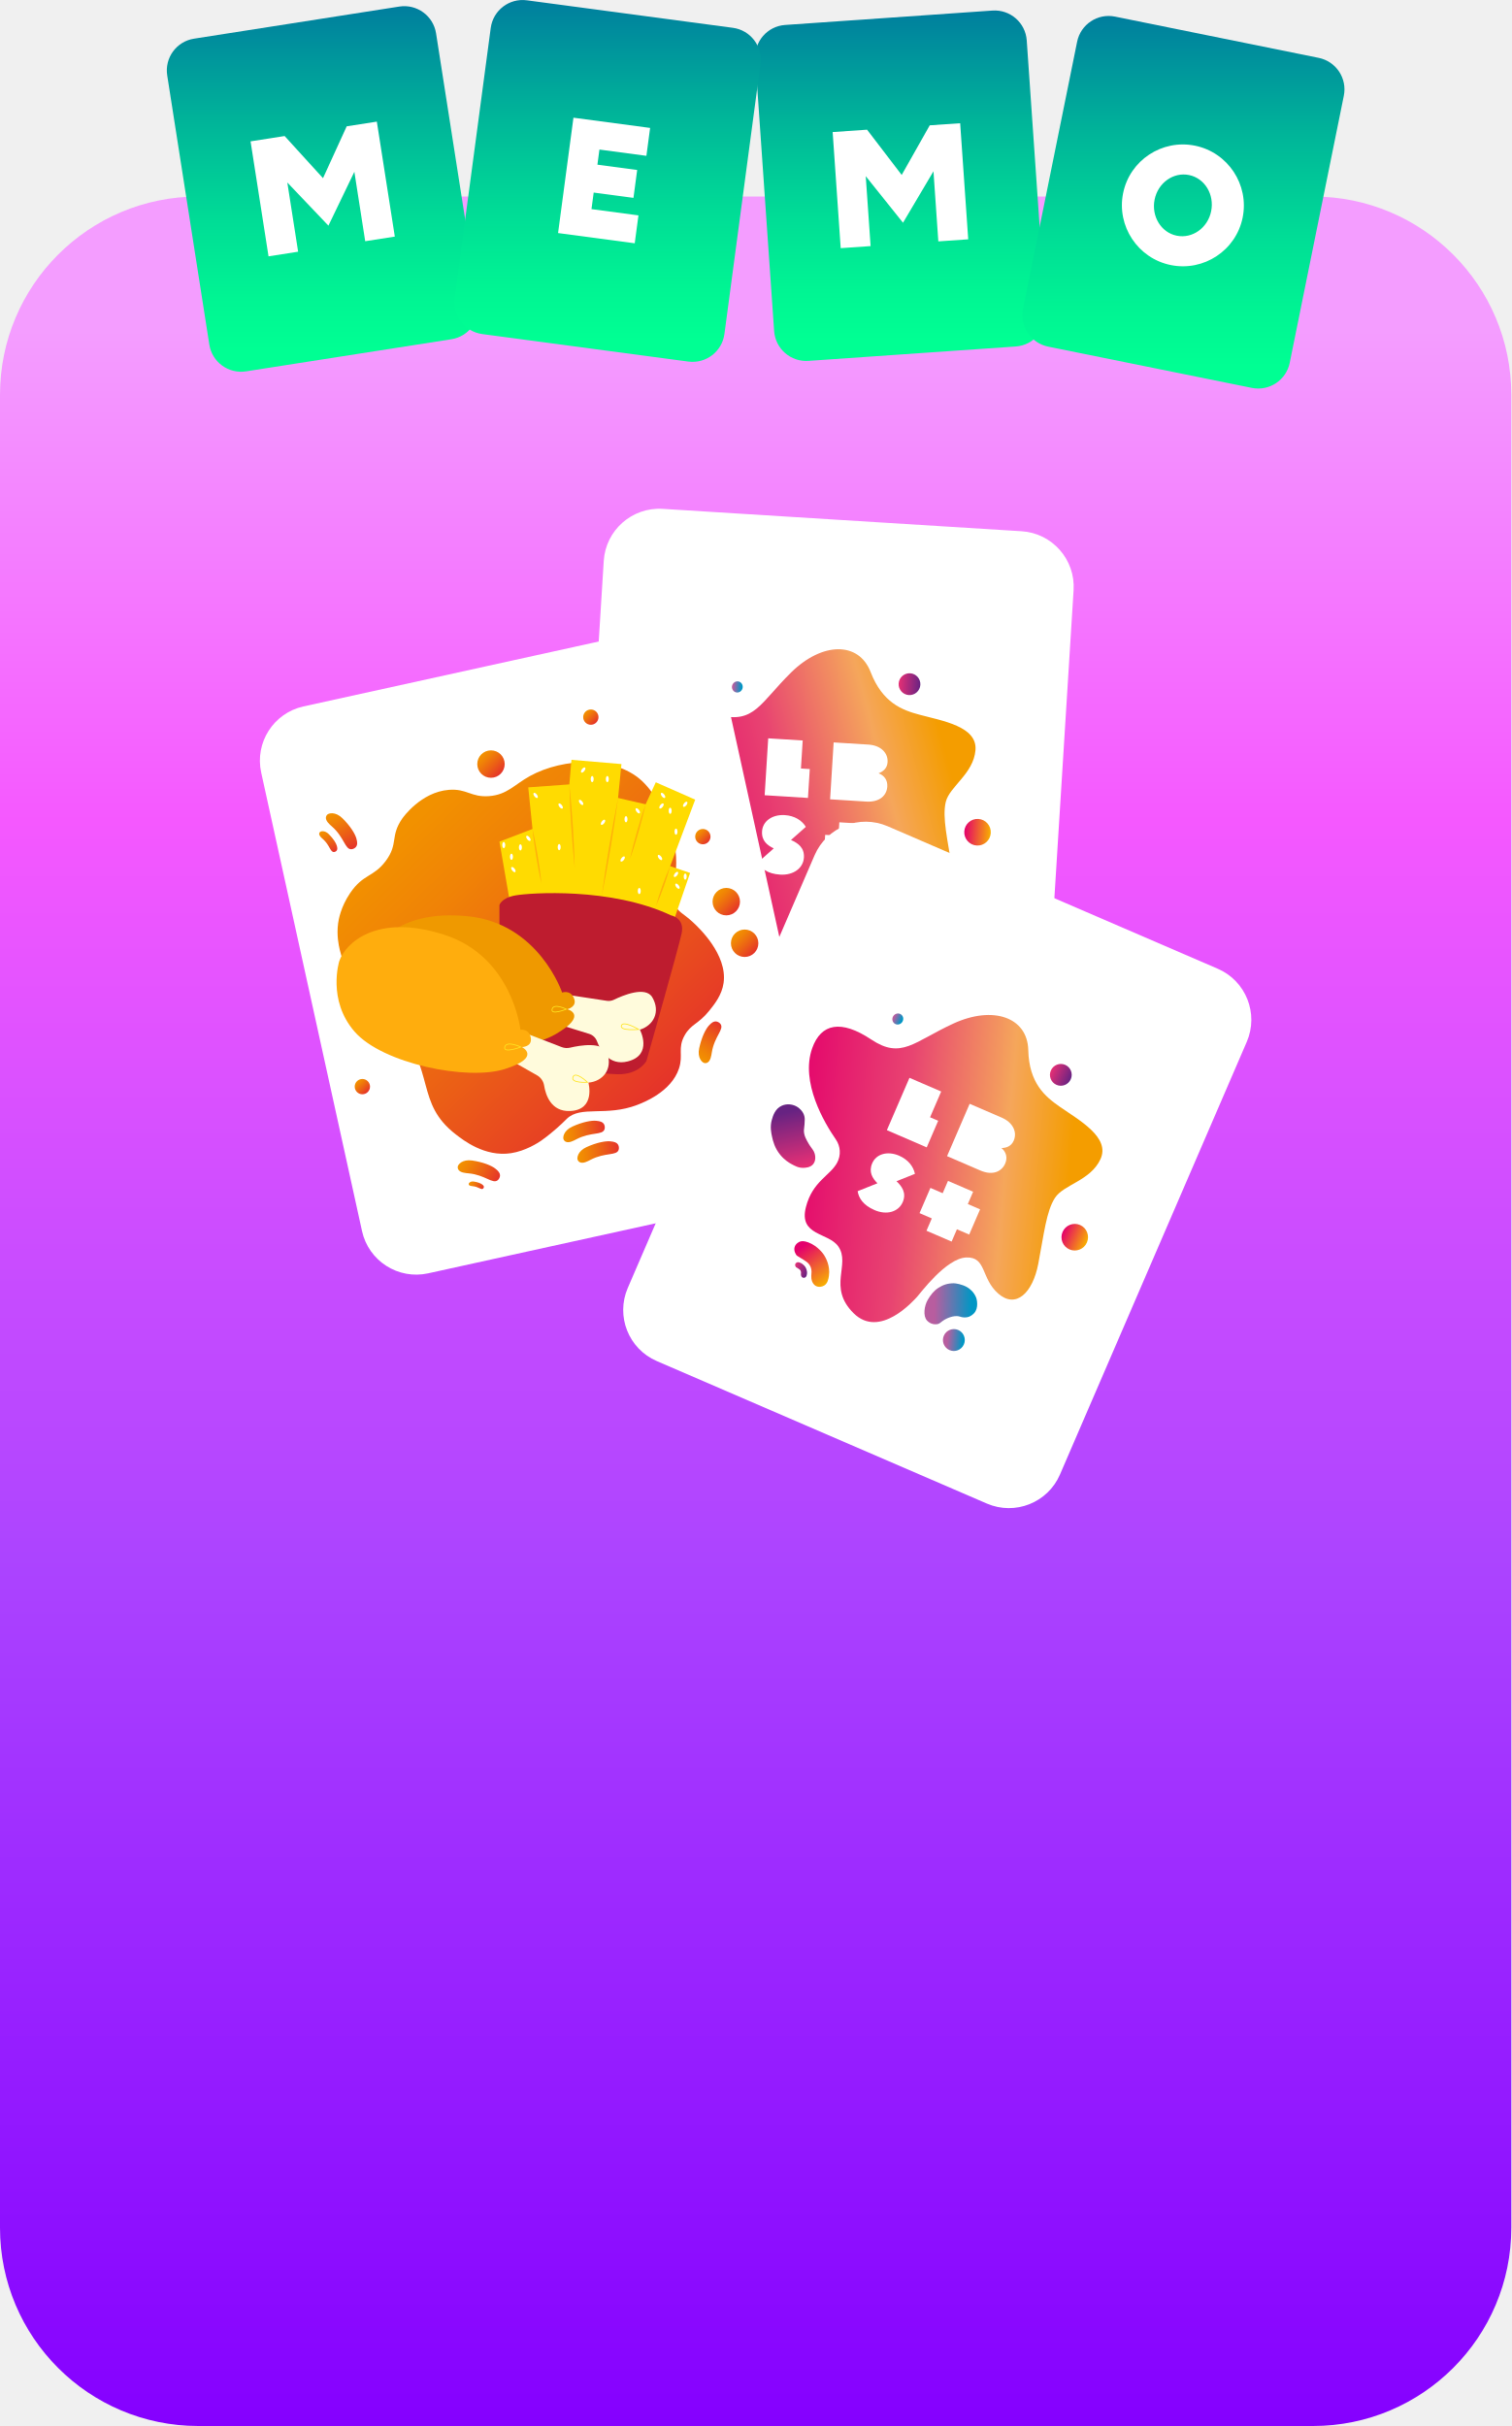
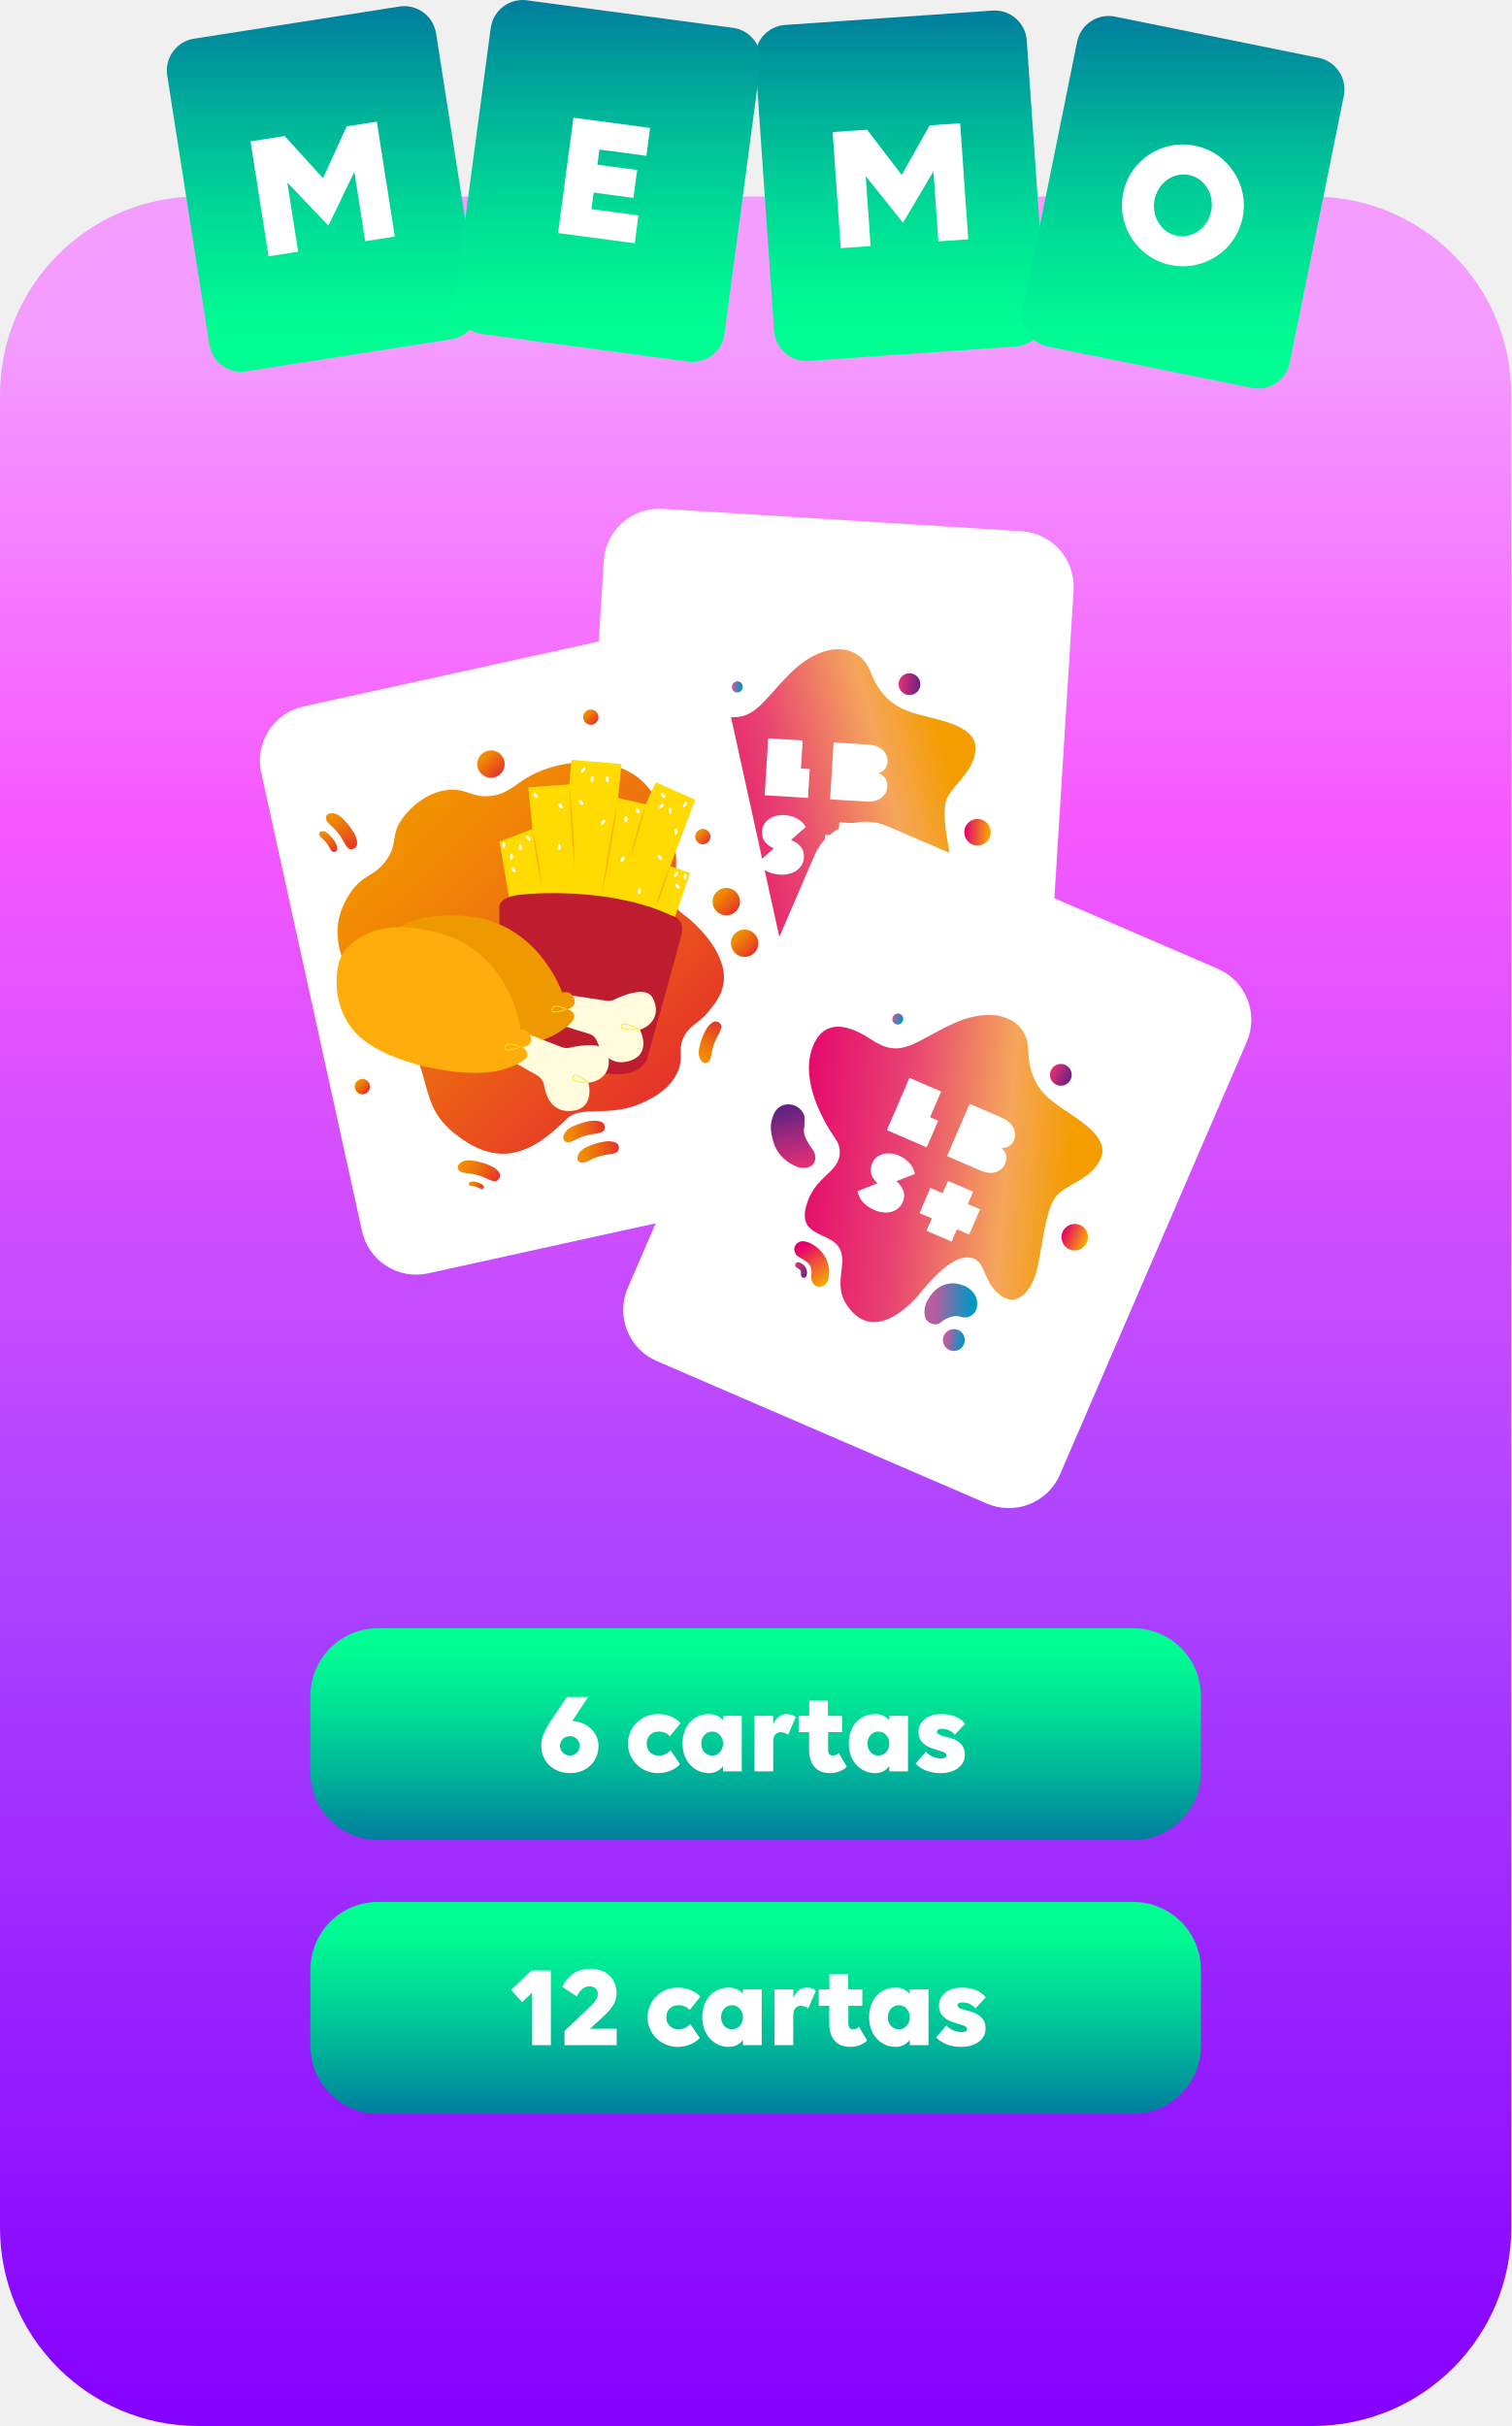
<svg xmlns="http://www.w3.org/2000/svg" xmlns:xlink="http://www.w3.org/1999/xlink" id="Capa_2" data-name="Capa 2" viewBox="0 0 5320.91 8542">
  <defs>
    <linearGradient id="Degradado_sin_nombre_1578" data-name="Degradado sin nombre 1578" x1="2660.45" y1="8542" x2="2660.45" y2="692" gradientUnits="userSpaceOnUse">
      <stop offset="0" stop-color="#8500ff" />
      <stop offset=".39" stop-color="#ac44ff" />
      <stop offset=".72" stop-color="#f558ff" />
      <stop offset=".94" stop-color="#f49dff" />
    </linearGradient>
    <linearGradient id="Degradado_sin_nombre_1131" data-name="Degradado sin nombre 1131" x1="1136.1" y1="21.8" x2="1136.1" y2="1308.97" gradientTransform="translate(116.44 -167.54) rotate(8.89)" gradientUnits="userSpaceOnUse">
      <stop offset="0" stop-color="#007e9f" />
      <stop offset="0" stop-color="#007e9e" />
      <stop offset=".32" stop-color="#00b599" />
      <stop offset=".59" stop-color="#00dd96" />
      <stop offset=".8" stop-color="#00f593" />
      <stop offset=".94" stop-color="#00ff93" />
    </linearGradient>
    <linearGradient id="Degradado_sin_nombre_1131-2" data-name="Degradado sin nombre 1131" x1="3170.22" y1="36.82" x2="3170.22" y2="1270.82" gradientTransform="translate(52.9 -218.03) rotate(3.97)" xlink:href="#Degradado_sin_nombre_1131" />
    <linearGradient id="Degradado_sin_nombre_1131-3" data-name="Degradado sin nombre 1131" x1="2139.22" y1="0" x2="2139.22" y2="1273.95" gradientTransform="translate(-65.43 288.38) rotate(-7.6)" xlink:href="#Degradado_sin_nombre_1131" />
    <linearGradient id="Degradado_sin_nombre_1131-4" data-name="Degradado sin nombre 1131" x1="4166.59" y1="56.19" x2="4166.59" y2="1368" gradientTransform="translate(-58.44 841.27) rotate(-11.45)" xlink:href="#Degradado_sin_nombre_1131" />
    <linearGradient id="Degradado_sin_nombre_50" data-name="Degradado sin nombre 50" x1="1834.71" y1="4552.57" x2="2866.66" y2="4210.27" gradientTransform="translate(831.17 -1650.38) rotate(3.57)" gradientUnits="userSpaceOnUse">
      <stop offset="0" stop-color="#e4006c" />
      <stop offset=".39" stop-color="#e84471" />
      <stop offset=".72" stop-color="#f5a65b" />
      <stop offset=".93" stop-color="#f49d00" />
    </linearGradient>
    <linearGradient id="Degradado_sin_nombre_52" data-name="Degradado sin nombre 52" x1="2581.35" y1="3903.87" x2="2657.94" y2="3903.87" gradientTransform="translate(7106.21 -210.44) rotate(90)" gradientUnits="userSpaceOnUse">
      <stop offset="0" stop-color="#e62f75" />
      <stop offset="1" stop-color="#672382" />
    </linearGradient>
    <linearGradient id="Degradado_sin_nombre_89" data-name="Degradado sin nombre 89" x1="1996.06" y1="3951.08" x2="2033.94" y2="3951.08" gradientTransform="translate(6114.86 -281.06) rotate(79.53)" gradientUnits="userSpaceOnUse">
      <stop offset=".12" stop-color="#b85d9f" />
      <stop offset=".88" stop-color="#0097c5" />
    </linearGradient>
    <linearGradient id="Degradado_sin_nombre_53" data-name="Degradado sin nombre 53" x1="2844.5" y1="4409.25" x2="2937.91" y2="4409.25" gradientTransform="translate(7851.11 39.33) rotate(90)" gradientUnits="userSpaceOnUse">
      <stop offset="0" stop-color="#e4006c" />
      <stop offset="1" stop-color="#f8af00" />
    </linearGradient>
    <linearGradient id="Degradado_sin_nombre_88" data-name="Degradado sin nombre 88" x1="2504.82" y1="4955.17" x2="2696.55" y2="4893.42" gradientTransform="translate(8074.19 771.33) rotate(90)" gradientUnits="userSpaceOnUse">
      <stop offset=".61" stop-color="#b85d9f" />
      <stop offset=".88" stop-color="#0097c5" />
    </linearGradient>
    <linearGradient id="Degradado_sin_nombre_52-2" data-name="Degradado sin nombre 52" x1="1900.24" y1="4569.48" x2="1784.13" y2="4408.26" gradientTransform="translate(831.17 -1650.38) rotate(3.57)" xlink:href="#Degradado_sin_nombre_52" />
    <linearGradient id="Degradado_sin_nombre_89-2" data-name="Degradado sin nombre 89" x1="2512.34" y1="4827.51" x2="2670.81" y2="4762.6" gradientTransform="translate(831.17 -1650.38) rotate(3.57)" xlink:href="#Degradado_sin_nombre_89" />
    <linearGradient id="Degradado_sin_nombre_53-2" data-name="Degradado sin nombre 53" x1="2024.35" y1="4821.28" x2="2157.83" y2="4899.65" gradientTransform="translate(831.17 -1650.38) rotate(3.57)" xlink:href="#Degradado_sin_nombre_53" />
    <linearGradient id="Degradado_sin_nombre_52-3" data-name="Degradado sin nombre 52" x1="2025.57" y1="4897.5" x2="2078.39" y2="4897.5" gradientTransform="translate(831.17 -1650.38) rotate(3.57)" xlink:href="#Degradado_sin_nombre_52" />
    <linearGradient id="Degradado_sin_nombre_75" data-name="Degradado sin nombre 75" x1="10024.46" y1="10833.78" x2="11355.64" y2="10833.78" gradientTransform="translate(2243.04 -11878.4) rotate(45.92)" gradientUnits="userSpaceOnUse">
      <stop offset="0" stop-color="#f29100" />
      <stop offset=".03" stop-color="#f29100" />
      <stop offset=".23" stop-color="#f08306" />
      <stop offset=".61" stop-color="#eb5e16" />
      <stop offset="1" stop-color="#e5332a" />
    </linearGradient>
    <linearGradient id="Degradado_sin_nombre_75-2" data-name="Degradado sin nombre 75" x1="11134.02" y1="10301.8" x2="11230.63" y2="10301.8" xlink:href="#Degradado_sin_nombre_75" />
    <linearGradient id="Degradado_sin_nombre_75-3" data-name="Degradado sin nombre 75" x1="10059.54" y1="10504.46" x2="10156.16" y2="10504.46" xlink:href="#Degradado_sin_nombre_75" />
    <linearGradient id="Degradado_sin_nombre_75-4" data-name="Degradado sin nombre 75" x1="10206.75" y1="10136.92" x2="10260.62" y2="10136.92" xlink:href="#Degradado_sin_nombre_75" />
    <linearGradient id="Degradado_sin_nombre_75-5" data-name="Degradado sin nombre 75" x1="10783.36" y1="10146.34" x2="10837.23" y2="10146.34" xlink:href="#Degradado_sin_nombre_75" />
    <linearGradient id="Degradado_sin_nombre_75-6" data-name="Degradado sin nombre 75" x1="10581.75" y1="11619.84" x2="10635.62" y2="11619.84" xlink:href="#Degradado_sin_nombre_75" />
    <linearGradient id="Degradado_sin_nombre_75-7" data-name="Degradado sin nombre 75" x1="10983.8" y1="10246.31" x2="11080.41" y2="10246.31" xlink:href="#Degradado_sin_nombre_75" />
    <linearGradient id="Degradado_sin_nombre_75-8" data-name="Degradado sin nombre 75" x1="6940.02" y1="8737.05" x2="7088.37" y2="8737.05" gradientTransform="translate(-172.86 -6926.45) rotate(29.2)" xlink:href="#Degradado_sin_nombre_75" />
    <linearGradient id="Degradado_sin_nombre_75-9" data-name="Degradado sin nombre 75" x1="2493.37" y1="3305.17" x2="2641.73" y2="3305.17" gradientTransform="translate(-670.25 923.39) rotate(-3.71)" xlink:href="#Degradado_sin_nombre_75" />
    <linearGradient id="Degradado_sin_nombre_75-10" data-name="Degradado sin nombre 75" x1="2448.43" y1="3229.76" x2="2596.79" y2="3229.76" gradientTransform="translate(-670.25 923.39) rotate(-3.71)" xlink:href="#Degradado_sin_nombre_75" />
    <linearGradient id="Degradado_sin_nombre_75-11" data-name="Degradado sin nombre 75" x1="3081.49" y1="-7932.82" x2="3229.85" y2="-7932.82" gradientTransform="translate(7435.4 10633.93) rotate(-57.01)" xlink:href="#Degradado_sin_nombre_75" />
    <linearGradient id="Degradado_sin_nombre_75-12" data-name="Degradado sin nombre 75" x1="12843.04" y1="9007.92" x2="12991.4" y2="9007.92" gradientTransform="translate(3998.44 -12573.03) rotate(65.33)" xlink:href="#Degradado_sin_nombre_75" />
    <linearGradient id="Degradado_sin_nombre_75-13" data-name="Degradado sin nombre 75" x1="12888.26" y1="9066.89" x2="12974.01" y2="9066.89" gradientTransform="translate(3998.44 -12573.03) rotate(65.33)" xlink:href="#Degradado_sin_nombre_75" />
    <linearGradient id="Degradado_sin_nombre_75-14" data-name="Degradado sin nombre 75" x1="7003.63" y1="8786.57" x2="7056.87" y2="8786.57" gradientTransform="translate(-172.86 -6926.45) rotate(29.2)" xlink:href="#Degradado_sin_nombre_75" />
    <linearGradient id="Degradado_sin_nombre_50-2" data-name="Degradado sin nombre 50" x1="3013.95" y1="5511.7" x2="4045.9" y2="5169.4" gradientTransform="translate(2173.93 -2186.13) rotate(23.35)" xlink:href="#Degradado_sin_nombre_50" />
    <linearGradient id="Degradado_sin_nombre_52-4" data-name="Degradado sin nombre 52" x1="3760.59" y1="4863" x2="3837.18" y2="4863" gradientTransform="translate(8597.76 -14.75) rotate(90)" xlink:href="#Degradado_sin_nombre_52" />
    <linearGradient id="Degradado_sin_nombre_89-3" data-name="Degradado sin nombre 89" x1="3175.29" y1="4910.21" x2="3213.17" y2="4910.21" gradientTransform="translate(7408.61 -445.76) rotate(79.53)" xlink:href="#Degradado_sin_nombre_89" />
    <linearGradient id="Degradado_sin_nombre_53-3" data-name="Degradado sin nombre 53" x1="4023.73" y1="5368.38" x2="4117.15" y2="5368.38" gradientTransform="translate(9152.2 285.31) rotate(90)" xlink:href="#Degradado_sin_nombre_53" />
    <linearGradient id="Degradado_sin_nombre_88-2" data-name="Degradado sin nombre 88" x1="3684.06" y1="5914.3" x2="3875.78" y2="5852.55" gradientTransform="translate(9227.7 894.69) rotate(90)" xlink:href="#Degradado_sin_nombre_88" />
    <linearGradient id="Degradado_sin_nombre_52-5" data-name="Degradado sin nombre 52" x1="3079.47" y1="5528.61" x2="2963.36" y2="5367.4" gradientTransform="translate(2173.93 -2186.13) rotate(23.35)" xlink:href="#Degradado_sin_nombre_52" />
    <linearGradient id="Degradado_sin_nombre_89-4" data-name="Degradado sin nombre 89" x1="3691.58" y1="5786.65" x2="3850.04" y2="5721.73" gradientTransform="translate(2173.93 -2186.13) rotate(23.35)" xlink:href="#Degradado_sin_nombre_89" />
    <linearGradient id="Degradado_sin_nombre_53-4" data-name="Degradado sin nombre 53" x1="3203.59" y1="5780.41" x2="3337.06" y2="5858.78" gradientTransform="translate(2173.93 -2186.13) rotate(23.35)" xlink:href="#Degradado_sin_nombre_53" />
    <linearGradient id="Degradado_sin_nombre_52-6" data-name="Degradado sin nombre 52" x1="3204.8" y1="5856.63" x2="3257.63" y2="5856.63" gradientTransform="translate(2173.93 -2186.13) rotate(23.35)" xlink:href="#Degradado_sin_nombre_52" />
+     <linearGradient id="Degradado_sin_nombre_1131-5" data-name="Degradado sin nombre 1131" x1="2660.45" y1="6478.75" x2="2660.45" y2="5733" gradientTransform="matrix(1,0,0,1,0,0)" xlink:href="#Degradado_sin_nombre_1131" />
+     <linearGradient id="Degradado_sin_nombre_1131-6" data-name="Degradado sin nombre 1131" x1="2660.45" y1="7442.5" x2="2660.45" y2="6696.75" gradientTransform="matrix(1,0,0,1,0,0)" xlink:href="#Degradado_sin_nombre_1131" />
  </defs>
  <g id="Modo_de_aislamiento" data-name="Modo de aislamiento">
    <rect y="692" width="5320.91" height="7850" rx="698.29" ry="698.29" style="fill: url(#Degradado_sin_nombre_1578);" />
    <g>
      <g>
        <rect id="CARTA_1" data-name="CARTA 1" x="657.07" y="72.57" width="958.05" height="1185.62" rx="113.19" ry="113.19" transform="translate(-89.16 183.51) rotate(-8.89)" style="fill: url(#Degradado_sin_nombre_1131);" />
        <path d="m1011.53,642.48l38.12,243.78-104.21,16.3-63.31-404.82,119.99-18.76,135.13,148.38,83.38-182.55,106.1-16.59,63.31,404.82-104.21,16.3-38.22-244.41-91.34,189.62-144.77-152.05Z" style="fill: #fff;" />
      </g>
      <g>
        <rect id="CARTA_1-2" data-name="CARTA 1" x="2691.2" y="61.01" width="958.05" height="1185.62" rx="113.19" ry="113.19" transform="translate(-37.67 221.17) rotate(-3.97)" style="fill: url(#Degradado_sin_nombre_1131-2);" />
        <path d="m3048.07,620.33l17.09,246.15-105.22,7.31-28.38-408.76,121.16-8.41,121.92,159.41,98.72-174.74,107.13-7.44,28.38,408.76-105.22,7.31-17.14-246.79-107.25,181.09-131.2-163.9Z" style="fill: #fff;" />
      </g>
      <g>
        <rect id="CARTA_1-3" data-name="CARTA 1" x="1660.2" y="44.16" width="958.05" height="1185.62" rx="113.19" ry="113.19" transform="translate(102.98 -277.2) rotate(7.6)" style="fill: url(#Degradado_sin_nombre_1131-3);" />
        <path d="m2018.98,414.45l269.92,36-13.1,98.21-165.37-22.05-7.1,53.22,140.03,18.67-13.1,98.21-140.03-18.67-7.77,58.29,165.37,22.05-13.1,98.21-269.92-36,54.16-406.15Z" style="fill: #fff;" />
      </g>
      <g>
        <rect id="CARTA_1-4" data-name="CARTA 1" x="3687.56" y="119.29" width="958.05" height="1185.62" rx="113.19" ry="113.19" transform="translate(224.27 -812.93) rotate(11.45)" style="fill: url(#Degradado_sin_nombre_1131-4);" />
        <path d="m4375.08,766.06c-23.47,115.9-137.11,190.72-253.01,167.24-115.9-23.47-191.35-137.24-167.87-253.14,23.47-115.9,137.11-190.72,253.01-167.24,115.9,23.47,191.35,137.24,167.87,253.14Zm-110.89-22.46c11.93-58.89-22.78-116.14-77.92-127.31-55.13-11.17-109.26,27.44-121.19,86.33-11.93,58.89,22.78,116.14,77.92,127.31,55.13,11.17,109.26-27.44,121.19-86.33Z" style="fill: #fff;" />
      </g>
    </g>
    <g>
      <g>
        <rect id="CARTA_1-5" data-name="CARTA 1" x="2072.17" y="1829.33" width="1657.39" height="2051.07" rx="195.82" ry="195.82" transform="translate(183.62 -175.3) rotate(3.57)" style="fill: #fff;" />
        <g>
          <g>
            <path d="m2566.21,2966.24c4.11-28.9-8.33-57.72-32.03-74.64-57.37-40.96-186.5-147.23-187.04-274.19-.39-92.74,61.41-129.88,185.12-99.23,123.71,30.65,143.52-42.61,253.03-150.39,109.52-107.77,238.05-109.8,279.91-1.62,41.98,108.49,110.89,133.91,171.45,150.16,82.15,22.04,204.88,41.45,197.76,125.06-7.13,83.61-91.75,127.99-104.67,182.58-12.93,54.59,6.85,134.15,23.18,238.32,16.33,104.17-20.53,176.37-96.73,146.78-76.19-29.59-82.7-108.32-149.06-81.9-66.37,26.42-109.89,174.61-116.52,189.48-6.64,14.87-72.44,184.59-190.81,129.44-118.37-55.15-66.81-158.15-130.08-202.97-49.73-35.23-144.21,12.76-154.16-91.77-8.93-93.92,43.2-132.75,50.65-185.1Z" style="fill: url(#Degradado_sin_nombre_50);" />
            <ellipse cx="3202.34" cy="2409.21" rx="38.42" ry="38.29" transform="translate(598.18 5455.12) rotate(-86.43)" style="fill: url(#Degradado_sin_nombre_52);" />
            <ellipse cx="2595.93" cy="2418.63" rx="19.7" ry="18.91" transform="translate(-380.51 4349.81) rotate(-75.95)" style="fill: url(#Degradado_sin_nombre_89);" />
            <ellipse cx="3441.86" cy="2930.53" rx="46.87" ry="46.7" transform="translate(302.46 6183) rotate(-86.43)" style="fill: url(#Degradado_sin_nombre_53);" />
            <ellipse cx="3163.83" cy="3415.26" rx="38.6" ry="38.46" transform="translate(-442.03 6360.01) rotate(-86.43)" style="fill: url(#Degradado_sin_nombre_88);" />
            <path d="m2417.32,2898.86c5.82,17.66,19.25,28.49,32.18,39.41,5.2,4.39,9.04,6.8,9.04,6.8,4.5,3.17,6.7,4.4,10.96,7.64,0,0,3.61,2.74,6.44,5.25,5.92,5.24,18.62,23.58,12.87,41.54-4.9,15.3-20.97,21.78-27.91,24.59-16.31,6.58-30.87,3.9-45.54,1.68-7.5-1.14-26.09-4.64-46.46-16.69-27.19-16.07-41.13-37.58-48.23-48.82-8.79-13.91-20.23-32.03-21.99-57.99-.99-14.66-2.49-40.04,16.2-58.16,14.43-13.99,36.07-18.92,55-14.02,3.16.82,23.01,6.25,33.33,23.42,3.54,5.9,5.4,12.24,9.08,24.82,3.76,12.86,2.94,14.17,5.03,20.53Z" style="fill: url(#Degradado_sin_nombre_52-2);" />
            <path d="m3051.62,3382.93c-19.48-10.64-26.33-46.13-22-69.25,3.8-20.31,9.45-37.71,21.26-52.76,11.49-14.64,23.25-25.12,45.2-33.24,5.69-2.11,29.29-6.82,49.82-2.74,8,1.59,27.51,6.83,42.49,24.75,2.63,3.15,20.61,29.44,10.81,52.95-4.45,10.67-12.66,17.69-12.66,17.69-6.06,5.02-12.07,7.06-14.82,7.98-7.4,2.45-13.15,2.39-16.14,2.56-23.62,1.3-44.48,25.97-47.1,29.13-9.55,11.55-9.27,17.93-19.25,23.33-9.19,4.97-18.71,4.58-20.66,4.47,0,0-8.97-.5-16.94-4.86Z" style="fill: url(#Degradado_sin_nombre_89-2);" />
            <path d="m2581.44,3331.46c-10.64-3.25-37.23-7.77-38.9-8.87-.26-.17-.65-.43-1.16-.78-2.53-1.76-14.6-10.28-15.63-24.2-1.03-13.92,9.71-23.49,10.86-24.49,4.34-3.74,11.75-7.96,28.77-7.72,37.12.52,65.02,21.43,67.36,23.24,7.39,5.69,33.92,27.6,41,63.33,2.15,10.87,4.92,25.97-4.18,37.49-5.92,7.5-17.22,13.34-28.22,11.13-10-2.01-16.5-10.06-17.55-11.35-2.66-3.29-4.84-7.51-5.1-8.02-1.67-3.26-2.58-5.94-3.35-8.27-2.64-8.03-2.85-10.24-4.22-14.17,0,0-2.77-7.93-8.53-14.58-7.2-8.33-16.51-11.3-21.16-12.72Z" style="fill: url(#Degradado_sin_nombre_53-2);" />
            <path d="m2567.23,3365.03c-3.63-1.11-12.72-2.66-13.29-3.03-.09-.06-.22-.15-.4-.27-.86-.6-4.99-3.51-5.34-8.27-.35-4.76,3.32-8.03,3.71-8.37,1.48-1.28,4.01-2.72,9.83-2.64,12.68.18,22.21,7.32,23.01,7.94,2.52,1.94,11.59,9.43,14.01,21.64.74,3.71,1.68,8.87-1.43,12.81-2.02,2.56-5.88,4.56-9.64,3.8-3.42-.69-5.64-3.44-6-3.88-.91-1.12-1.65-2.57-1.74-2.74-.57-1.12-.88-2.03-1.14-2.83-.9-2.74-.97-3.5-1.44-4.84,0,0-.95-2.71-2.91-4.98-2.46-2.84-5.64-3.86-7.23-4.35Z" style="fill: url(#Degradado_sin_nombre_52-3);" />
          </g>
          <g>
            <path d="m3123.92,2769.56c1.47-23.59-11.71-39.75-30.47-46.66-.13-.05-.14-.22,0-.27,13.69-5.16,30.04-16.05,31.47-38.98,2.15-34.38-26.31-59.37-66.79-61.9l-123.06-7.69-12.51,200.34,127.1,7.94c48.27,3.02,72.37-22.46,74.27-52.78Z" style="fill: #fff;" />
            <path d="m2763.16,2870.03c-44.22-2.76-77.92,21.18-80.17,57.12-2.09,33.4,18.78,49.49,41.19,60.06,0,0,0,0,0,0l-56.18,49.75c11.23,20.47,33.47,39.74,78.63,42.57,47.02,2.94,81.46-22.84,83.79-60.03,2.2-35.24-21.59-51.27-45.56-61.81h0s52.31-46.33,52.31-46.33c-13.61-22.5-39.45-39.18-74.02-41.33Z" style="fill: #fff;" />
            <polygon points="2826.1 2607.26 2756.08 2602.88 2737.25 2601.71 2704.7 2599.67 2692.18 2800.01 2732.51 2802.53 2834.19 2808.88 2834.19 2808.88 2844.66 2809.53 2851.02 2707.82 2819.94 2705.88 2826.1 2607.26" style="fill: #fff;" />
            <polygon points="3051.3 2901.31 2955.11 2895.31 2952.17 2942.41 2905.23 2939.48 2899.2 3036.02 2946.14 3038.95 2943.2 3086.06 3039.39 3092.07 3042.33 3044.96 3089.27 3047.89 3095.3 2951.36 3048.36 2948.42 3051.3 2901.31" style="fill: #fff;" />
          </g>
        </g>
      </g>
      <g>
        <rect id="CARTA_6" data-name="CARTA 6" x="1077.57" y="2327.71" width="1657.39" height="2043.74" rx="195.47" ry="195.47" transform="translate(-674.62 487.31) rotate(-12.4)" style="fill: #fff;" />
        <g>
          <path d="m1416.17,2882.17c2.84-4.09,65.8-93.11,163.89-101.09,63.43-5.16,78.37,26.96,141.78,22.11,63.76-4.88,88.97-40.44,143.54-70.57,117.34-64.79,308.02-74.45,403.37,25.45,50.84,53.26,78.99,121.76,88.76,150.79,8.85,26.3,23.8,70.72,23.32,129.69-.59,73.43-24.54,101.69-5.64,145.35,12.42,28.69,28.55,29.85,65.09,63.85,18.75,17.45,121.62,113.18,107.31,213.28-6.13,42.91-32.43,75.16-50.21,97.4-38.61,48.29-64.72,46.97-87.15,87.45-25.22,45.53-4.02,68.57-19.66,116.2-27.02,82.26-124.96,119.82-147.26,128.39-108.66,41.76-198.69,1.43-247.42,48.61-4.95,4.79-24.99,25.5-56.54,51.22-5.9,4.81-21.04,17.16-34.58,26.41-10.13,6.92-54.22,35.91-105.76,43.72-92.41,14-168.65-46.42-193.81-65.81-144.93-111.65-68.99-222.26-212.65-393.39-81.85-97.51-168.36-135.19-196.26-256.73-4.02-17.53-11.43-51.16-5.88-93.39,1.54-11.74,8.73-57.03,42.29-106.55,46.31-68.32,82.37-55.25,125.58-113.39,45.05-60.6,14.48-86.38,57.89-149.01Z" style="fill: url(#Degradado_sin_nombre_75);" />
          <circle cx="2621.69" cy="3321.21" r="48.3" style="fill: url(#Degradado_sin_nombre_75-2);" />
          <circle cx="1728.63" cy="2690.32" r="48.3" style="fill: url(#Degradado_sin_nombre_75-3);" />
          <circle cx="2080.2" cy="2525.03" r="26.93" style="fill: url(#Degradado_sin_nombre_75-4);" />
          <circle cx="2474.55" cy="2945.8" r="26.93" style="fill: url(#Degradado_sin_nombre_75-5);" />
          <circle cx="1275.79" cy="3826.03" r="26.93" style="fill: url(#Degradado_sin_nombre_75-6);" />
          <circle cx="2557.04" cy="3174.69" r="48.3" style="fill: url(#Degradado_sin_nombre_75-7);" />
          <path d="m1650.12,4131.41c-10.17-.95-30.87-2-37.08-14.28-1.33-2.64-1.57-5.39-1.55-8.06.08-8.84,16.64-28,50.95-22.89,39.73,5.91,67.9,18.1,80.74,27.9,12.94,9.87,17.17,17.13,17.25,24.2.07,6.21-3.04,13.1-8.03,17.23-17.87,14.79-44.23-18.67-102.29-24.1Z" style="fill: url(#Degradado_sin_nombre_75-8);" />
          <path d="m2079.19,4083.66c-9.06,4.73-27.01,15.09-38.89,8.15-2.55-1.49-4.25-3.67-5.68-5.93-4.74-7.47-1.24-32.55,30.33-46.9,36.57-16.62,66.84-21.69,82.95-20.44,16.23,1.26,23.72,5.05,27.64,10.95,3.43,5.17,4.57,12.65,2.62,18.83-6.97,22.12-47.27,8.35-98.97,35.34Z" style="fill: url(#Degradado_sin_nombre_75-9);" />
          <path d="m2029.46,4011.31c-9.06,4.73-27.01,15.09-38.89,8.15-2.55-1.49-4.25-3.67-5.68-5.93-4.74-7.47-1.24-32.55,30.33-46.9,36.57-16.62,66.84-21.69,82.95-20.44,16.23,1.26,23.72,5.05,27.64,10.95,3.43,5.17,4.57,12.65,2.62,18.83-6.97,22.12-47.27,8.35-98.97,35.34Z" style="fill: url(#Degradado_sin_nombre_75-10);" />
          <path d="m2506.02,3706.11c-1.62,10.09-4.04,30.68-16.7,36.05-2.72,1.16-5.48,1.21-8.15,1.01-8.82-.66-26.84-18.46-19.48-52.35,8.52-39.25,22.55-66.56,33.17-78.72,10.71-12.26,18.22-16,25.29-15.62,6.2.34,12.87,3.9,16.67,9.15,13.58,18.81-21.55,42.9-30.8,100.47Z" style="fill: url(#Degradado_sin_nombre_75-11);" />
          <path d="m1169.05,2910.4c-7.66-6.77-23.76-19.82-21.53-33.4.48-2.92,1.91-5.28,3.5-7.42,5.28-7.1,29.95-12.8,54.65,11.55,28.6,28.2,44.17,54.66,48.77,70.14,4.63,15.6,3.77,23.96-.33,29.72-3.6,5.06-10.18,8.79-16.65,9.18-23.15,1.41-24.71-41.16-68.41-79.77Z" style="fill: url(#Degradado_sin_nombre_75-12);" />
          <path d="m1136.35,2953.87c-4.43-3.91-13.73-11.46-12.44-19.3.28-1.69,1.1-3.05,2.03-4.29,3.05-4.1,17.31-7.4,31.59,6.67,16.53,16.3,25.53,31.59,28.19,40.54,2.68,9.02,2.18,13.85-.19,17.18-2.08,2.92-5.88,5.08-9.62,5.31-13.38.82-14.28-23.79-39.54-46.11Z" style="fill: url(#Degradado_sin_nombre_75-13);" />
          <path d="m1664.03,4176.59c-3.65-.34-11.08-.72-13.31-5.13-.48-.95-.56-1.93-.56-2.89.03-3.17,5.97-10.05,18.28-8.22,14.26,2.12,24.37,6.5,28.98,10.01,4.64,3.54,6.16,6.15,6.19,8.69.03,2.23-1.09,4.7-2.88,6.19-6.41,5.31-15.87-6.7-36.71-8.65Z" style="fill: url(#Degradado_sin_nombre_75-14);" />
          <polygon points="1792.71 3161.63 1758.4 2963.37 1874.75 2918.87 1859.83 2772.31 2004.52 2761.87 2011.98 2675.36 2187.99 2690.32 2176.06 2809.6 2273.01 2831.98 2308.89 2754.41 2447.62 2815.57 2359.52 3049.75 2429.63 3073.62 2375.93 3230.24 1792.71 3161.63" style="fill: #ffdb01;" />
          <path d="m1758.4,3272.9v-85.92s5.97-25.36,56.68-34.31c50.72-8.95,335.61-29.4,547.43,70.32,0,0,49.22,8.74,37.29,63.93-11.93,55.19-123.8,448.61-123.8,448.61,0,0-22.37,42.14-86.51,46.61-64.14,4.47-311.75-38.09-311.75-38.09l-119.33-471.15Z" style="fill: #be1c2f;" />
          <g>
            <path d="m2074.56,3640.33l-147.01-45.59,25.63-98.79,183.41,27.96c8.54,1.3,17.26-.04,25.02-3.83,30.22-14.76,111.24-49.29,135.02-8.46,29.43,50.52,4.89,98.68-43.68,113.93,0,0,47.04,88.93-42.65,111.7-66,16.75-96.89-40.06-108.6-71.25-4.62-12.29-14.6-21.77-27.14-25.66Z" style="fill: #fffbdc;" />
            <path d="m1304.43,3395.7s-13.09,143.38,106.5,231.64c119.59,88.26,423.87,83.99,543.94,14.84,120.08-69.15,42.46-88.75,42.46-88.75,0,0,36.23-7.96,23.46-38.75-12.78-30.79-41.68-19.86-41.68-19.86,0,0-82.03-244.65-333.23-268.86-251.2-24.2-334.18,105.52-341.44,169.74Z" style="fill: #ef9900;" />
          </g>
          <ellipse cx="1832.24" cy="2983.65" rx="5.22" ry="10.91" style="fill: #fff;" />
          <ellipse cx="2084.9" cy="2743.15" rx="5.22" ry="10.91" style="fill: #fff;" />
          <ellipse cx="1968.73" cy="2982.66" rx="5.22" ry="10.91" style="fill: #fff;" />
          <ellipse cx="2203.97" cy="2884.49" rx="5.22" ry="10.91" style="fill: #fff;" />
          <ellipse cx="2250.7" cy="3137.3" rx="5.22" ry="10.91" style="fill: #fff;" />
          <ellipse cx="2412.45" cy="3086.47" rx="5.22" ry="10.91" style="fill: #fff;" />
          <ellipse cx="2359.52" cy="2854.82" rx="5.22" ry="10.91" style="fill: #fff;" />
          <ellipse cx="2380.01" cy="2928.32" rx="5.22" ry="10.91" style="fill: #fff;" />
          <ellipse cx="2138.24" cy="2743.15" rx="5.22" ry="10.91" style="fill: #fff;" />
          <ellipse cx="1773.54" cy="2975.49" rx="5.22" ry="10.91" style="fill: #fff;" />
          <ellipse cx="1800.75" cy="3016.69" rx="5.22" ry="10.91" style="fill: #fff;" />
          <ellipse cx="1807.51" cy="3061.75" rx="5.22" ry="10.91" transform="translate(-1490.62 1733.7) rotate(-37.51)" style="fill: #fff;" />
          <ellipse cx="2045.91" cy="2825.22" rx="5.22" ry="10.91" transform="translate(-1297.3 1829.96) rotate(-37.51)" style="fill: #fff;" />
          <ellipse cx="2053.27" cy="2711.34" rx="10.91" ry="5.22" transform="translate(-1347.73 2689.07) rotate(-52.49)" style="fill: #fff;" />
          <ellipse cx="2123.05" cy="2895.4" rx="10.91" ry="5.22" transform="translate(-1466.44 2816.41) rotate(-52.49)" style="fill: #fff;" />
          <ellipse cx="2412.45" cy="2831.98" rx="10.91" ry="5.22" transform="translate(-1302.95 3021.17) rotate(-52.49)" style="fill: #fff;" />
          <ellipse cx="2328.96" cy="2837.98" rx="10.91" ry="5.22" transform="translate(-1340.36 2957.29) rotate(-52.49)" style="fill: #fff;" />
          <ellipse cx="2192.24" cy="3024.66" rx="10.91" ry="5.22" transform="translate(-1541.92 2921.84) rotate(-52.49)" style="fill: #fff;" />
          <ellipse cx="2380.01" cy="3078.9" rx="10.91" ry="5.22" transform="translate(-1511.5 3092) rotate(-52.49)" style="fill: #fff;" />
          <ellipse cx="1860.38" cy="2951.73" rx="5.22" ry="10.91" transform="translate(-1412.7 1743.14) rotate(-37.51)" style="fill: #fff;" />
          <ellipse cx="1885.87" cy="2800.6" rx="5.22" ry="10.91" transform="translate(-1315.4 1727.42) rotate(-37.51)" style="fill: #fff;" />
          <ellipse cx="1973.95" cy="2837.98" rx="5.22" ry="10.91" transform="translate(-1319.95 1788.78) rotate(-37.51)" style="fill: #fff;" />
          <ellipse cx="2245.48" cy="2854.82" rx="5.22" ry="10.91" transform="translate(-1274.06 1957.6) rotate(-37.51)" style="fill: #fff;" />
          <ellipse cx="2334.44" cy="2800.6" rx="5.22" ry="10.91" transform="translate(-1222.65 2000.56) rotate(-37.51)" style="fill: #fff;" />
          <ellipse cx="2323.66" cy="3019.18" rx="5.22" ry="10.91" transform="translate(-1357.98 2039.19) rotate(-37.51)" style="fill: #fff;" />
          <ellipse cx="2385.23" cy="3120.16" rx="5.22" ry="10.91" transform="translate(-1406.74 2097.56) rotate(-37.51)" style="fill: #fff;" />
          <path d="m1890.85,3786.2l-130.4-74.16,46.24-90.99,170.8,65.78c9.49,3.66,19.86,4.34,29.76,2,34.19-8.08,117.37-22.78,131.52,21.24,17.9,55.66-16.41,97.43-67.12,101.9,0,0,26.85,96.96-65.63,99.94-65.93,2.13-84.86-56.11-90.29-89.73-2.45-15.15-11.53-28.4-24.87-35.98Z" style="fill: #fffbdc;" />
          <path d="m1194.57,3383.88s-43.57,137.23,54.29,249.1c97.86,111.87,395.95,173.03,528.08,131.26,132.12-41.77,60.52-77.56,60.52-77.56,0,0,37.1,0,31.23-32.82-5.87-32.82-36.45-28.34-36.45-28.34,0,0-27.6-256.56-267.75-334.12-240.15-77.56-349.04,31.32-369.92,92.48Z" style="fill: #ffad0d;" />
          <path d="m2248.57,3624.51s-66.46,6.65-60.91-13.07c5.55-19.72,60.91,13.07,60.91,13.07Z" style="fill: none; stroke: #fee420; stroke-miterlimit: 10; stroke-width: 2.81px;" />
          <path d="m2068.52,3810.63s-59.57,4.33-51.36-18.24c8.21-22.57,51.36,18.24,51.36,18.24Z" style="fill: none; stroke: #fee420; stroke-miterlimit: 10; stroke-width: 2.81px;" />
          <path d="m1833.93,3686.54s-62.96,23.67-56.88,0c6.08-23.67,56.88,0,56.88,0Z" style="fill: none; stroke: #fee420; stroke-miterlimit: 10; stroke-width: 2.81px;" />
          <path d="m1994.02,3553.39s-55.66,22.34-50.19,0c5.47-22.34,50.19,0,50.19,0Z" style="fill: none; stroke: #fee420; stroke-miterlimit: 10; stroke-width: 2.81px;" />
          <path d="m1874.75,2918.87c7.39,31.06,13.2,63.83,18.53,95.37,5.06,31.61,10.05,64.46,12.99,96.28-7.4-31.06-13.21-63.82-18.53-95.37-5.05-31.61-10.03-64.47-12.99-96.28h0Z" style="fill: #ffb00a;" />
          <path d="m2359.52,3049.75c-13.05,48.15-29.8,95.28-50.16,140.82,13.02-48.16,29.83-95.27,50.16-140.82h0Z" style="fill: #ffb00a;" />
          <path d="m2004.52,2761.87c10.14,97.96,16.56,197.52,19,295.97-10.17-97.96-16.53-197.52-19-295.97h0Z" style="fill: #ffb00a;" />
          <path d="m2273.01,2831.98c-6.87,32.22-15.9,65.34-24.83,97.11-9.2,31.72-19.02,64.57-30.23,95.57,6.85-32.22,15.89-65.34,24.83-97.11,9.21-31.71,19.03-64.57,30.23-95.57h0Z" style="fill: #ffb00a;" />
          <path d="m2176.06,2809.6c-15.32,115.49-34.66,231.89-57.59,346.11,15.29-115.49,34.69-231.88,57.59-346.11h0Z" style="fill: #ffb00a;" />
        </g>
      </g>
      <g>
        <rect id="CARTA_1-6" data-name="CARTA 1" x="2471.61" y="3076.01" width="1657.39" height="2051.07" rx="195.82" ry="195.82" transform="translate(1895.5 -972.03) rotate(23.35)" style="fill: #fff;" />
        <g>
          <g>
            <path d="m2947.71,4093.16c13.65-25.8,11.69-57.14-4.89-81.07-40.13-57.95-125.7-201.64-83.27-321.29,31-87.41,101.72-101.45,207.77-30.76,106.05,70.69,149.47,8.45,288.99-55.93,139.52-64.38,261.16-22.8,263.95,93.16,2.8,116.29,59.05,163.53,110.55,199.3,69.85,48.52,178.79,108.31,143.8,184.58-34.99,76.27-129.63,89.41-160.26,136.41-30.63,47-38.93,128.55-58.8,232.11-19.87,103.56-78.98,159.03-140.67,105.41-61.69-53.62-41.18-129.91-112.57-127.49-71.39,2.41-162.47,127.15-173.75,138.89-11.28,11.75-130.61,149.21-223.35,57.26-92.74-91.94-9.38-171.43-53.75-235.01-34.88-49.98-140.03-36.77-114.03-138.51,23.36-91.41,85.56-110.31,110.28-157.06Z" style="fill: url(#Degradado_sin_nombre_50-2);" />
            <ellipse cx="3734.76" cy="3784.14" rx="38.42" ry="38.29" transform="translate(-1219.56 5713.61) rotate(-66.65)" style="fill: url(#Degradado_sin_nombre_52-4);" />
            <ellipse cx="3160.9" cy="3587.88" rx="19.7" ry="18.91" transform="translate(-1579.18 4217.03) rotate(-56.18)" style="fill: url(#Degradado_sin_nombre_89-3);" />
            <ellipse cx="3783.82" cy="4355.75" rx="46.87" ry="46.7" transform="translate(-1714.76 6103.76) rotate(-66.65)" style="fill: url(#Degradado_sin_nombre_53-3);" />
            <ellipse cx="3358.21" cy="4717.86" rx="38.6" ry="38.46" transform="translate(-2304.17 5931.6) rotate(-66.65)" style="fill: url(#Degradado_sin_nombre_88-2);" />
            <path d="m2830.38,3979.38c-.5,18.58,8.48,33.32,16.95,47.98,3.41,5.89,6.2,9.46,6.2,9.46,3.16,4.5,4.82,6.4,7.73,10.9,0,0,2.46,3.8,4.28,7.12,3.8,6.94,9.54,28.49-1.94,43.45-9.78,12.74-27.1,13.41-34.58,13.7-17.57.68-30.37-6.77-43.43-13.83-6.67-3.61-22.98-13.2-38.08-31.42-20.15-24.32-25.99-49.27-28.87-62.26-3.56-16.06-8.21-36.98-1.08-62.01,4.03-14.13,11.2-38.52,34.92-49.25,18.31-8.29,40.34-5.61,56.5,5.41,2.7,1.84,19.54,13.66,23.44,33.32,1.34,6.75.94,13.34.15,26.43-.81,13.38-2.03,14.32-2.21,21.02Z" style="fill: url(#Degradado_sin_nombre_52-5);" />
            <path d="m3263.56,4649.48c-14.73-16.6-9.17-52.31,2.72-72.62,10.45-17.83,21.65-32.29,37.86-42.46,15.77-9.89,30.38-15.77,53.78-15.99,6.07-.06,29.87,3.49,47.81,14.27,6.99,4.2,23.58,15.73,31.61,37.67,1.41,3.85,9.44,34.68-7.74,53.49-7.8,8.54-17.9,12.36-17.9,12.36-7.4,2.67-13.74,2.57-16.64,2.49-7.8-.2-13.19-2.2-16.05-3.05-22.66-6.76-50.64,9.39-54.18,11.49-12.89,7.63-14.79,13.74-26.01,15.44-10.33,1.57-19.16-2.02-20.96-2.78,0,0-8.27-3.51-14.3-10.3Z" style="fill: url(#Degradado_sin_nombre_89-4);" />
            <path d="m2838.49,4442c-8.91-6.66-32.41-19.91-33.6-21.51-.18-.25-.47-.63-.83-1.13-1.79-2.51-10.26-14.61-6.52-28.06,3.74-13.45,17.08-18.83,18.5-19.37,5.35-2.06,13.75-3.51,29.68,2.47,34.76,13.05,53.93,42.16,55.53,44.65,5.03,7.85,22.58,37.44,17.16,73.47-1.65,10.96-4.16,26.1-16.61,33.87-8.11,5.06-20.71,6.73-30.32.93-8.73-5.27-12.13-15.05-12.67-16.62-1.39-4-2.01-8.7-2.08-9.27-.47-3.64-.42-6.46-.35-8.92.23-8.45.78-10.6.82-14.76,0,0,.07-8.4-3.09-16.61-3.96-10.27-11.71-16.22-15.61-19.13Z" style="fill: url(#Degradado_sin_nombre_53-4);" />
            <path d="m2813.77,4468.78c-3.04-2.28-11.07-6.8-11.48-7.35-.06-.08-.16-.21-.28-.39-.61-.86-3.5-4.99-2.23-9.59,1.28-4.59,5.84-6.43,6.32-6.62,1.83-.7,4.7-1.2,10.14.84,11.87,4.46,18.43,14.4,18.97,15.25,1.72,2.68,7.72,12.79,5.86,25.1-.56,3.74-1.42,8.92-5.67,11.57-2.77,1.73-7.08,2.3-10.36.32-2.98-1.8-4.14-5.14-4.33-5.68-.47-1.37-.69-2.97-.71-3.17-.16-1.24-.14-2.21-.12-3.05.08-2.89.27-3.62.28-5.04,0,0,.02-2.87-1.06-5.67-1.35-3.51-4-5.54-5.33-6.54Z" style="fill: url(#Degradado_sin_nombre_52-6);" />
          </g>
          <g>
            <path d="m3539.07,4096.72c9.37-21.7,2.42-41.37-12.89-54.21-.11-.09-.06-.26.08-.26,14.63-.22,33.7-4.95,42.8-26.04,13.65-31.63-4.67-64.77-41.91-80.84l-113.2-48.86-79.54,184.29,116.93,50.47c44.41,19.17,75.7,3.34,87.74-24.55Z" style="fill: #fff;" />
            <path d="m3165.58,4069.24c-40.68-17.56-80.49-6.43-94.76,26.64-13.26,30.72.94,52.93,18.44,70.45,0,0,0,0,0,0l-69.7,27.82c3.64,23.06,18.06,48.72,59.6,66.65,43.26,18.67,84.38,6.07,99.15-28.15,13.99-32.42-2.98-55.55-21.96-73.58h0s64.9-25.9,64.9-25.9c-5.19-25.78-23.87-50.21-55.67-63.93Z" style="fill: #fff;" />
            <polygon points="3313.7 3843.24 3249.29 3815.44 3231.97 3807.96 3202.02 3795.04 3122.48 3979.33 3159.58 3995.34 3253.12 4035.72 3253.12 4035.72 3262.75 4039.88 3303.13 3946.31 3274.54 3933.97 3313.7 3843.24" style="fill: #fff;" />
            <polygon points="3426.16 4196.14 3337.67 4157.95 3318.97 4201.29 3275.79 4182.65 3237.46 4271.46 3280.64 4290.09 3261.94 4333.43 3350.43 4371.62 3369.13 4328.28 3412.31 4346.92 3450.64 4258.12 3407.46 4239.48 3426.16 4196.14" style="fill: #fff;" />
          </g>
        </g>
      </g>
    </g>
+     <g id="boton6">
+       <rect x="1092.85" y="5733" width="3135.2" height="745.75" rx="238.36" ry="238.36" style="fill: url(#Degradado_sin_nombre_1131-5);" />
+       <g>
+         <path d="m1905.62,6147.15c0-28.61,7.77-50.28,46.6-107.5l43.74-64.58h74.8l-56,84.61c56.41,3.27,92.38,43.74,92.38,87.47,0,53.55-39.65,96.06-100.14,96.06s-101.37-42.51-101.37-96.06Zm65.81,0c0,18.8,15.94,34.34,35.15,34.34s34.74-15.53,34.74-34.34-15.53-34.34-34.74-34.34-35.15,15.53-35.15,34.34Z" style="fill: #fff;" />
+         <path d="m2318.46,6096.87c-25.34,0-41.69,18.39-41.69,42.51s16.76,42.1,41.69,42.1c17.99,0,31.07-6.54,42.92-17.99l32.7,48.23c-15.12,17.99-44.96,31.47-77.25,31.47-59.27,0-105.87-46.6-105.87-103.82s47.01-104.23,104.23-104.23c35.56,0,62.54,12.26,80.93,31.47l-37.2,46.6c-11.45-11.04-23.3-16.35-40.47-16.35Z" style="fill: #fff;" />
+         <path d="m2545.73,6218.68c-11.85,15.12-28.2,24.53-49.87,24.53-49.87,0-92.79-40.88-92.79-103.82s39.24-104.23,92.79-104.23c21.66,0,38.42,8.18,49.87,22.48v-16.35h65.81v195.79h-65.81v-18.39Zm0-79.3c0-24.12-16.35-42.51-38.42-42.51s-38.42,18.39-38.42,42.51,16.35,42.1,38.42,42.1,38.42-18.39,38.42-42.1Z" style="fill: #fff;" />
+         <path d="m2722.31,6237.07h-65.81v-195.79h65.81v30.25c9.4-21.26,25.34-36.38,46.6-36.38,13.9,0,24.53,3.68,32.7,11.04l-26.98,62.13c-6.54-5.72-16.76-9.4-26.57-9.4-15.53,0-25.75,12.67-25.75,32.29v105.87Z" style="fill: #fff;" />
+         <path d="m2811.82,6041.28h37.2v-53.14h65.81v53.14h49.87v57.63h-49.05v60.09c0,15.53,5.31,22.48,16.76,22.48,8.18,0,16.35-4.09,20.44-9.4l28.61,48.64c-12.67,12.67-33.52,22.48-60.5,22.48-43.33,0-72.35-27.8-72.35-82.57v-61.72h-36.79v-57.63Z" style="fill: #fff;" />
+         <path d="m3131.06,6218.68c-11.85,15.12-28.2,24.53-49.87,24.53-49.87,0-92.79-40.88-92.79-103.82s39.24-104.23,92.79-104.23c21.66,0,38.42,8.18,49.87,22.48v-16.35h65.81v195.79h-65.81v-18.39Zm0-79.3c0-24.12-16.35-42.51-38.42-42.51s-38.42,18.39-38.42,42.51,16.35,42.1,38.42,42.1,38.42-18.39,38.42-42.1Z" style="fill: #fff;" />
+         <path d="m3397.16,6179.44c0,32.7-28.61,63.77-86.66,63.77-38.83,0-68.67-13.9-86.66-33.52l35.56-41.69c16.76,16.76,34.34,23.3,54.77,23.3,12.67,0,17.99-4.5,17.99-11.04,0-24.53-98.51-11.04-98.51-82.98,0-30.25,26.57-62.13,80.12-62.13,37.2,0,67.85,12.26,83.79,34.34l-35.97,38.42c-13.08-15.12-29.43-20.85-45.78-20.85-11.45,0-17.17,4.09-17.17,10.63,0,25.34,98.51,7.36,98.51,81.75Z" style="fill: #fff;" />
+       </g>
+     </g>
+     <g id="boton12">
+       <rect x="1092.85" y="6696.75" width="3135.2" height="745.75" rx="238.36" ry="238.36" style="fill: url(#Degradado_sin_nombre_1131-6);" />
+       <g>
+         <path d="m1873.49,7201v-185.36l-35.27,34.04-38.96-43.47,72.17-68.07h68.07v262.86h-66.02Z" style="fill: #fff;" />
+         <path d="m1987.49,7151.38l94.32-90.22c15.58-14.76,22.96-27.89,22.96-41.42,0-16.4-12.3-25.84-29.53-25.84s-33.63,12.71-44.29,35.68l-51.26-33.63c14.35-31.99,44.7-63.97,99.24-63.97,57.82,0,91.86,38.55,91.86,86.12,0,27.07-13.53,51.67-43.06,78.74l-50.44,46.34h93.91v57.82h-183.72v-49.62Z" style="fill: #fff;" />
+         <path d="m2387.73,7060.34c-25.43,0-41.83,18.45-41.83,42.65s16.81,42.24,41.83,42.24c18.04,0,31.17-6.56,43.06-18.04l32.81,48.39c-15.17,18.04-45.11,31.58-77.51,31.58-59.46,0-106.21-46.75-106.21-104.16s47.16-104.57,104.57-104.57c35.68,0,62.74,12.3,81.2,31.58l-37.32,46.75c-11.48-11.07-23.38-16.4-40.6-16.4Z" style="fill: #fff;" />
+         <path d="m2615.74,7182.55c-11.89,15.17-28.3,24.61-50.03,24.61-50.03,0-93.09-41.01-93.09-104.16s39.37-104.57,93.09-104.57c21.73,0,38.55,8.2,50.03,22.55v-16.4h66.02v196.43h-66.02v-18.45Zm0-79.56c0-24.2-16.4-42.65-38.55-42.65s-38.55,18.45-38.55,42.65,16.4,42.24,38.55,42.24,38.55-18.45,38.55-42.24Z" style="fill: #fff;" />
+         <path d="m2792.89,7201h-66.02v-196.43h66.02v30.35c9.43-21.32,25.43-36.5,46.75-36.5,13.94,0,24.61,3.69,32.81,11.07l-27.07,62.33c-6.56-5.74-16.81-9.43-26.66-9.43-15.58,0-25.84,12.71-25.84,32.4v106.21Z" style="fill: #fff;" />
+         <path d="m2882.7,7004.57h37.32v-53.31h66.02v53.31h50.03v57.82h-49.21v60.28c0,15.58,5.33,22.55,16.81,22.55,8.2,0,16.4-4.1,20.5-9.43l28.71,48.8c-12.71,12.71-33.63,22.55-60.69,22.55-43.47,0-72.59-27.89-72.59-82.84v-61.92h-36.91v-57.82Z" style="fill: #fff;" />
+         <path d="m3202.98,7182.55c-11.89,15.17-28.3,24.61-50.03,24.61-50.03,0-93.09-41.01-93.09-104.16s39.37-104.57,93.09-104.57c21.73,0,38.55,8.2,50.03,22.55v-16.4h66.02v196.43h-66.02v-18.45Zm0-79.56c0-24.2-16.4-42.65-38.55-42.65s-38.55,18.45-38.55,42.65,16.4,42.24,38.55,42.24,38.55-18.45,38.55-42.24Z" style="fill: #fff;" />
+         <path d="m3469.94,7143.18c0,32.81-28.71,63.97-86.94,63.97-38.96,0-68.89-13.94-86.94-33.63l35.68-41.83c16.81,16.81,34.45,23.37,54.95,23.37,12.71,0,18.04-4.51,18.04-11.07,0-24.61-98.83-11.07-98.83-83.25,0-30.35,26.66-62.33,80.38-62.33,37.32,0,68.07,12.3,84.07,34.45l-36.09,38.55c-13.12-15.17-29.53-20.91-45.93-20.91-11.48,0-17.22,4.1-17.22,10.66,0,25.43,98.83,7.38,98.83,82.02Z" style="fill: #fff;" />
+       </g>
+     </g>
  </g>
</svg>
